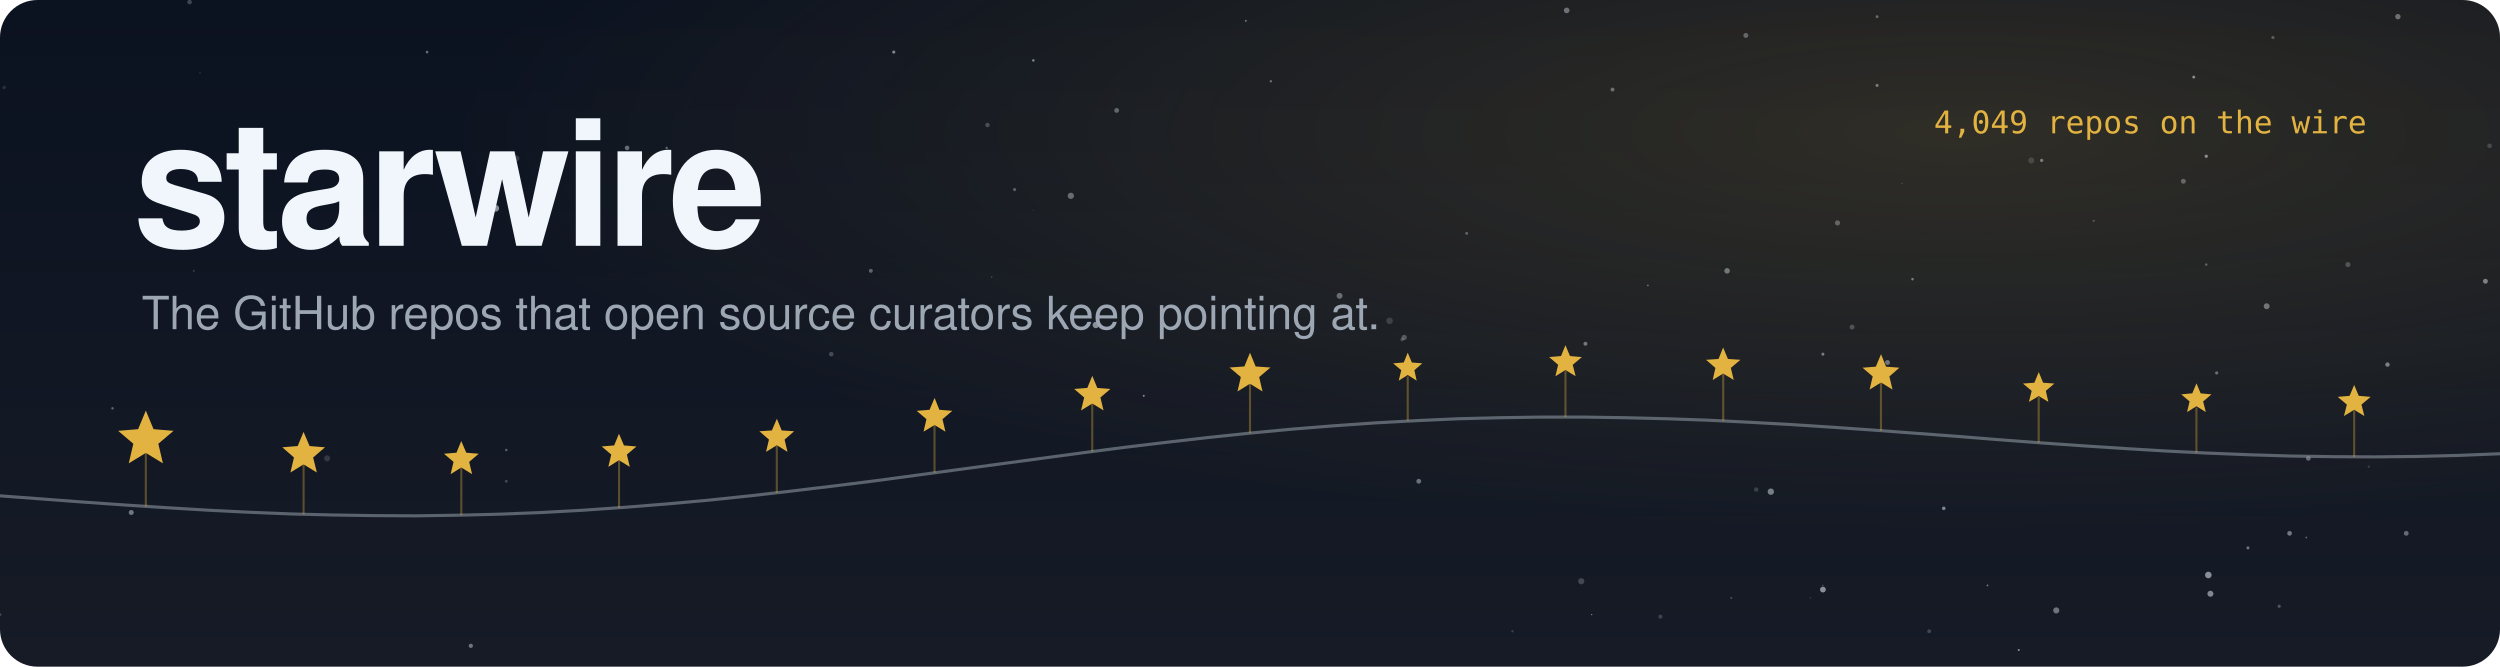
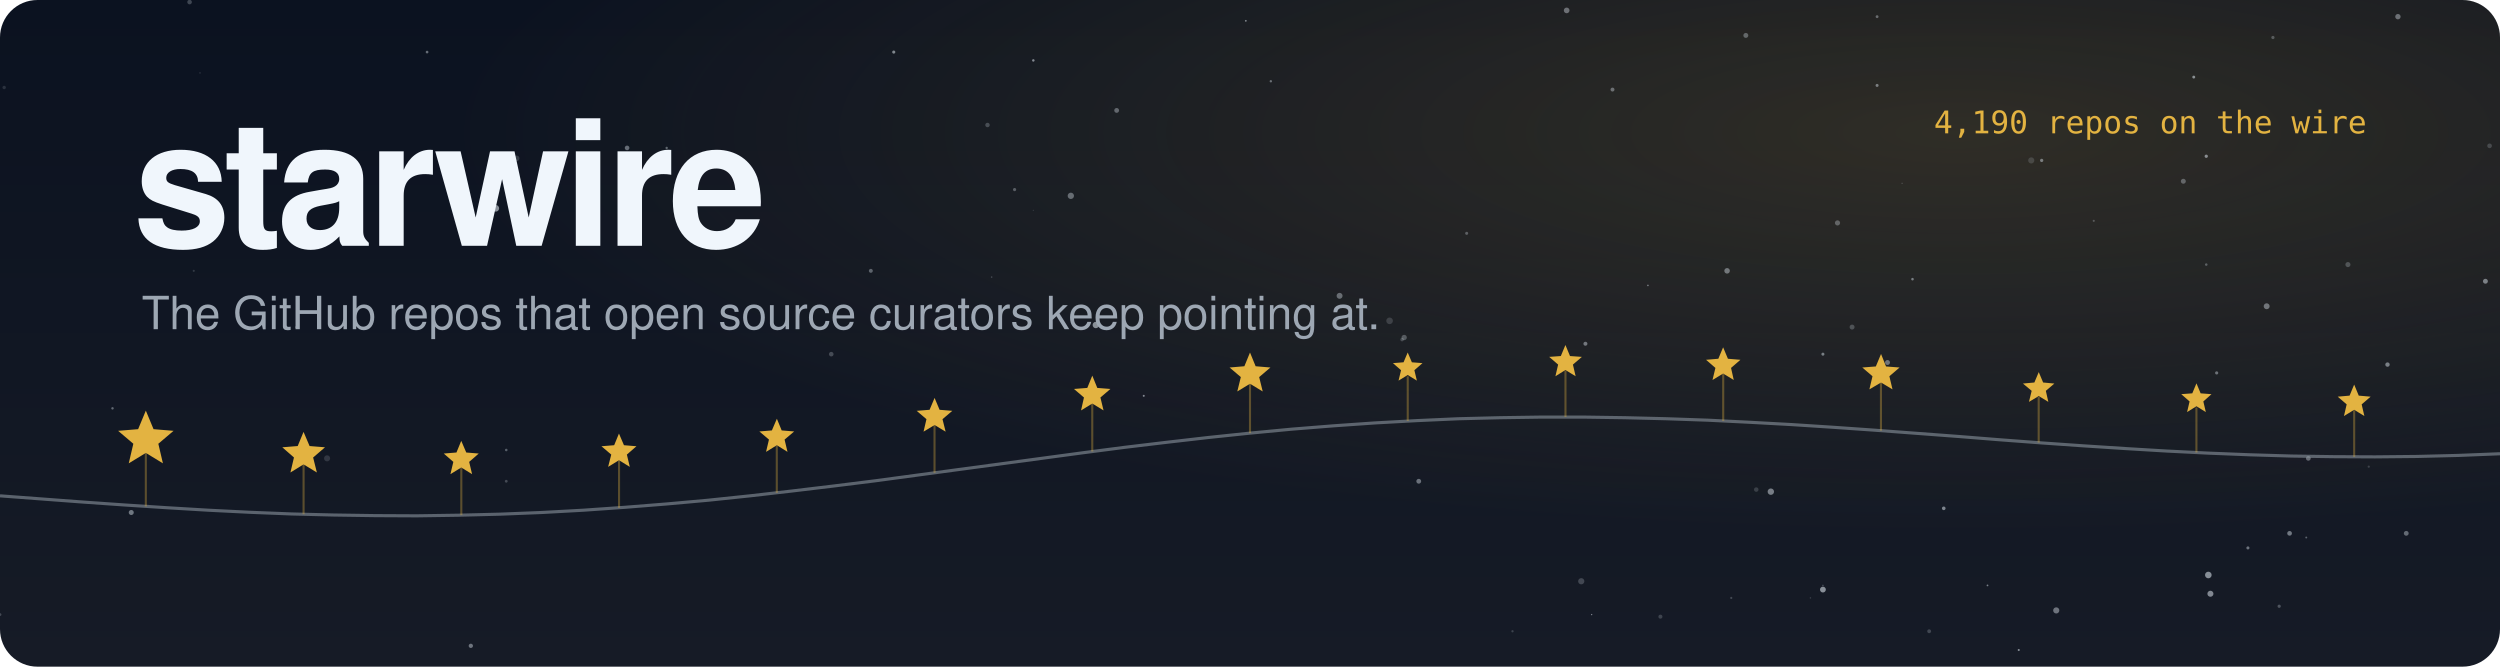
<svg xmlns="http://www.w3.org/2000/svg" viewBox="0 0 1200 320" width="1200" height="320" role="img" aria-label="starwire">
  <defs>
    <linearGradient id="sky" x1="0" y1="0" x2="0" y2="1">
      <stop offset="0" stop-color="#0b1220" />
      <stop offset="1" stop-color="#161b26" />
    </linearGradient>
    <radialGradient id="glow" cx=".78" cy=".2" r=".6">
      <stop offset="0" stop-color="#e3b341" stop-opacity=".16" />
      <stop offset="1" stop-color="#e3b341" stop-opacity="0" />
    </radialGradient>
  </defs>
  <rect width="1200" height="320" rx="18" fill="url(#sky)" />
  <rect width="1200" height="320" rx="18" fill="url(#glow)" />
  <g fill="#c9d1d9">
    <circle cx="0" cy="295" r="0.68" opacity="0.26" />
    <circle cx="875" cy="170" r="0.73" opacity="0.53" />
    <circle cx="906" cy="174" r="1.19" opacity="0.47" />
    <circle cx="980" cy="77" r="0.79" opacity="0.50" />
    <circle cx="838" cy="17" r="1.19" opacity="0.38" />
    <circle cx="1107" cy="258" r="0.46" opacity="0.41" />
    <circle cx="1108" cy="220" r="1.14" opacity="0.44" />
    <circle cx="1094" cy="291" r="0.78" opacity="0.32" />
    <circle cx="1005" cy="106" r="0.50" opacity="0.30" />
    <circle cx="514" cy="94" r="1.52" opacity="0.43" />
    <circle cx="875" cy="281" r="0.38" opacity="0.29" />
    <circle cx="673" cy="163" r="0.85" opacity="0.25" />
    <circle cx="1091" cy="18" r="0.78" opacity="0.32" />
    <circle cx="797" cy="296" r="0.97" opacity="0.23" />
    <circle cx="487" cy="91" r="0.77" opacity="0.36" />
    <circle cx="399" cy="170" r="1.10" opacity="0.27" />
    <circle cx="1088" cy="147" r="1.42" opacity="0.47" />
    <circle cx="761" cy="165" r="0.96" opacity="0.49" />
    <circle cx="1127" cy="127" r="1.22" opacity="0.28" />
    <circle cx="704" cy="112" r="0.73" opacity="0.35" />
    <circle cx="954" cy="281" r="0.44" opacity="0.56" />
    <circle cx="93" cy="130" r="0.50" opacity="0.19" />
    <circle cx="1195" cy="70" r="1.12" opacity="0.22" />
    <circle cx="549" cy="190" r="0.48" opacity="0.61" />
    <circle cx="1061" cy="285" r="1.45" opacity="0.60" />
    <circle cx="913" cy="88" r="0.31" opacity="0.27" />
    <circle cx="91" cy="1" r="1.10" opacity="0.27" />
    <circle cx="889" cy="157" r="1.19" opacity="0.27" />
    <circle cx="1059" cy="75" r="0.79" opacity="0.60" />
    <circle cx="142" cy="157" r="0.30" opacity="0.61" />
    <circle cx="764" cy="295" r="0.33" opacity="0.60" />
    <circle cx="226" cy="310" r="1.03" opacity="0.49" />
    <circle cx="320" cy="71" r="0.57" opacity="0.43" />
    <circle cx="63" cy="246" r="1.21" opacity="0.51" />
    <circle cx="598" cy="10" r="0.44" opacity="0.61" />
    <circle cx="157" cy="220" r="1.46" opacity="0.17" />
    <circle cx="1060" cy="276" r="1.59" opacity="0.63" />
    <circle cx="918" cy="134" r="0.62" opacity="0.51" />
    <circle cx="1059" cy="127" r="0.61" opacity="0.35" />
    <circle cx="1064" cy="179" r="0.76" opacity="0.46" />
    <circle cx="882" cy="107" r="1.24" opacity="0.36" />
    <circle cx="238" cy="100" r="1.58" opacity="0.65" />
    <circle cx="759" cy="279" r="1.49" opacity="0.25" />
    <circle cx="774" cy="43" r="0.95" opacity="0.43" />
    <circle cx="926" cy="303" r="0.93" opacity="0.24" />
    <circle cx="536" cy="53" r="1.16" opacity="0.41" />
    <circle cx="674" cy="162" r="1.28" opacity="0.33" />
    <circle cx="901" cy="8" r="0.69" opacity="0.42" />
    <circle cx="243" cy="231" r="0.68" opacity="0.27" />
    <circle cx="791" cy="137" r="0.40" opacity="0.54" />
    <circle cx="987" cy="293" r="1.48" opacity="0.49" />
    <circle cx="1151" cy="8" r="1.29" opacity="0.45" />
    <circle cx="869" cy="287" r="0.35" opacity="0.22" />
    <circle cx="96" cy="35" r="0.41" opacity="0.15" />
    <circle cx="726" cy="303" r="0.55" opacity="0.22" />
    <circle cx="243" cy="216" r="0.62" opacity="0.38" />
    <circle cx="1193" cy="135" r="1.18" opacity="0.54" />
    <circle cx="476" cy="133" r="0.38" opacity="0.27" />
    <circle cx="969" cy="312" r="0.50" opacity="0.61" />
    <circle cx="610" cy="39" r="0.57" opacity="0.45" />
    <circle cx="205" cy="25" r="0.65" opacity="0.47" />
    <circle cx="667" cy="154" r="1.59" opacity="0.19" />
    <circle cx="496" cy="101" r="0.31" opacity="0.15" />
    <circle cx="496" cy="29" r="0.60" opacity="0.61" />
    <circle cx="933" cy="244" r="0.87" opacity="0.58" />
    <circle cx="1155" cy="256" r="1.16" opacity="0.44" />
    <circle cx="418" cy="130" r="0.95" opacity="0.40" />
    <circle cx="681" cy="231" r="1.16" opacity="0.47" />
    <circle cx="875" cy="283" r="1.40" opacity="0.64" />
    <circle cx="526" cy="156" r="1.54" opacity="0.64" />
    <circle cx="429" cy="25" r="0.75" opacity="0.59" />
    <circle cx="850" cy="236" r="1.54" opacity="0.54" />
    <circle cx="248" cy="76" r="1.34" opacity="0.20" />
    <circle cx="1099" cy="256" r="1.13" opacity="0.51" />
    <circle cx="643" cy="142" r="1.43" opacity="0.43" />
    <circle cx="1048" cy="87" r="1.19" opacity="0.37" />
    <circle cx="474" cy="60" r="1.07" opacity="0.27" />
    <circle cx="1079" cy="263" r="0.74" opacity="0.49" />
    <circle cx="1053" cy="37" r="0.70" opacity="0.61" />
    <circle cx="2" cy="42" r="0.82" opacity="0.16" />
    <circle cx="831" cy="287" r="0.52" opacity="0.26" />
    <circle cx="1137" cy="224" r="0.53" opacity="0.21" />
    <circle cx="752" cy="5" r="1.36" opacity="0.45" />
    <circle cx="901" cy="41" r="0.73" opacity="0.51" />
    <circle cx="1146" cy="175" r="1.06" opacity="0.54" />
    <circle cx="843" cy="235" r="1.08" opacity="0.20" />
    <circle cx="54" cy="196" r="0.59" opacity="0.44" />
    <circle cx="301" cy="71" r="1.11" opacity="0.46" />
    <circle cx="975" cy="77" r="1.48" opacity="0.18" />
    <circle cx="829" cy="130" r="1.33" opacity="0.48" />
  </g>
  <polyline points="0,238.0 20,239.5 40,241.0 60,242.4 80,243.7 100,244.9 120,245.9 140,246.7 160,247.2 180,247.5 200,247.6 220,247.3 240,246.8 260,246.0 280,244.9 300,243.5 320,241.9 340,240.1 360,238.0 380,235.7 400,233.3 420,230.8 440,228.1 460,225.4 480,222.7 500,220.0 520,217.3 540,214.7 560,212.3 580,210.0 600,207.9 620,206.0 640,204.4 660,203.0 680,201.9 700,201.0 720,200.5 740,200.2 760,200.2 780,200.5 800,201.0 820,201.7 840,202.7 860,203.8 880,205.1 900,206.5 920,208.0 940,209.5 960,211.1 980,212.6 1000,214.0 1020,215.3 1040,216.5 1060,217.5 1080,218.3 1100,218.9 1120,219.2 1140,219.3 1160,219.1 1180,218.6 1200,217.8" fill="none" stroke="#8b949e" stroke-width="1.5" stroke-opacity=".6" />
  <g fill="#e3b341">
    <line x1="70" y1="243.099" x2="70" y2="215.099" stroke="#e3b341" stroke-opacity=".35" />
    <polygon points="70.0,197.1 73.7,206.0 83.3,206.8 76.0,213.0 78.2,222.4 70.0,217.4 61.8,222.4 64.0,213.0 56.7,206.8 66.3,206.0" />
-     <line x1="145.714" y1="246.84" x2="145.714" y2="222.054" stroke="#e3b341" stroke-opacity=".35" />
+     <line x1="145.714" y1="246.84" x2="145.714" y2="222.06" stroke="#e3b341" stroke-opacity=".35" />
    <polygon points="145.7,207.3 148.6,214.1 156.0,214.7 150.3,219.6 152.1,226.8 145.7,222.9 139.4,226.8 141.1,219.6 135.5,214.7 142.9,214.1" />
-     <line x1="221.429" y1="247.286" x2="221.429" y2="224.488" stroke="#e3b341" stroke-opacity=".35" />
-     <polygon points="221.4,211.7 223.8,217.3 229.8,217.8 225.2,221.7 226.6,227.6 221.4,224.4 216.3,227.6 217.7,221.7 213.1,217.8 219.1,217.3" />
-     <line x1="297.143" y1="243.759" x2="297.143" y2="220.977" stroke="#e3b341" stroke-opacity=".35" />
-     <polygon points="297.1,208.2 299.5,213.8 305.5,214.3 300.9,218.2 302.3,224.1 297.1,220.9 292.0,224.1 293.4,218.2 288.8,214.3 294.8,213.8" />
-     <line x1="372.857" y1="236.572" x2="372.857" y2="213.766" stroke="#e3b341" stroke-opacity=".35" />
-     <polygon points="372.9,201.0 375.2,206.6 381.2,207.0 376.6,211.0 378.0,216.9 372.9,213.7 367.7,216.9 369.1,211.0 364.5,207.0 370.5,206.6" />
-     <line x1="448.571" y1="226.952" x2="448.571" y2="203.974" stroke="#e3b341" stroke-opacity=".35" />
-     <polygon points="448.6,191.0 450.9,196.7 457.1,197.2 452.4,201.2 453.8,207.2 448.6,204.0 443.3,207.2 444.7,201.2 440.0,197.2 446.2,196.7" />
-     <line x1="524.286" y1="216.73" x2="524.286" y2="193.558" stroke="#e3b341" stroke-opacity=".35" />
-     <polygon points="524.3,180.4 526.7,186.2 533.0,186.7 528.2,190.8 529.7,197.0 524.3,193.7 518.9,197.0 520.4,190.8 515.6,186.7 521.9,186.2" />
-     <line x1="600" y1="207.891" x2="600" y2="183.6" stroke="#e3b341" stroke-opacity=".35" />
-     <polygon points="600.0,169.3 602.7,175.9 609.8,176.4 604.4,181.0 606.0,187.9 600.0,184.2 594.0,187.9 595.6,181.0 590.2,176.4 597.3,175.9" />
-     <line x1="675.714" y1="202.072" x2="675.714" y2="180.706" stroke="#e3b341" stroke-opacity=".35" />
-     <polygon points="675.7,169.3 677.7,174.0 682.7,174.4 678.9,177.7 680.0,182.7 675.7,180.0 671.4,182.7 672.6,177.7 668.7,174.4 673.8,174.0" />
-     <line x1="751.429" y1="200.158" x2="751.429" y2="177.932" stroke="#e3b341" stroke-opacity=".35" />
-     <polygon points="751.4,165.7 753.6,170.9 759.3,171.4 754.9,175.1 756.3,180.6 751.4,177.6 746.6,180.6 747.9,175.1 743.6,171.4 749.3,170.9" />
-     <line x1="827.143" y1="202.06" x2="827.143" y2="179.41" stroke="#e3b341" stroke-opacity=".35" />
-     <polygon points="827.1,166.8 829.4,172.3 835.4,172.7 830.8,176.6 832.2,182.4 827.1,179.3 822.1,182.4 823.4,176.6 818.9,172.7 824.9,172.3" />
-     <line x1="902.857" y1="206.737" x2="902.857" y2="183.387" stroke="#e3b341" stroke-opacity=".35" />
-     <polygon points="902.9,170.0 905.3,176.0 911.7,176.5 906.9,180.7 908.4,187.0 902.9,183.6 897.4,187.0 898.9,180.7 894.0,176.5 900.4,176.0" />
-     <line x1="978.571" y1="212.456" x2="978.571" y2="190.537" stroke="#e3b341" stroke-opacity=".35" />
-     <polygon points="978.6,178.6 980.7,183.7 986.1,184.1 982.0,187.6 983.2,192.9 978.6,190.1 973.9,192.9 975.2,187.6 971.0,184.1 976.5,183.7" />
-     <line x1="1054.286" y1="217.224" x2="1054.286" y2="195.613" stroke="#e3b341" stroke-opacity=".35" />
-     <polygon points="1054.3,184.0 1056.3,188.8 1061.5,189.3 1057.5,192.7 1058.8,197.8 1054.3,195.0 1049.8,197.8 1051.0,192.7 1047.0,189.3 1052.3,188.8" />
-     <line x1="1130" y1="219.285" x2="1130" y2="197.021" stroke="#e3b341" stroke-opacity=".35" />
-     <polygon points="1130.0,184.8 1132.2,190.0 1137.9,190.5 1133.5,194.2 1134.9,199.7 1130.0,196.7 1125.1,199.7 1126.5,194.2 1122.1,190.5 1127.8,190.0" />
+     <line x1="221.429" y1="247.286" x2="221.429" y2="224.456" stroke="#e3b341" stroke-opacity=".35" />
+     <polygon points="221.4,211.6 223.8,217.2 229.8,217.7 225.2,221.7 226.6,227.6 221.4,224.4 216.2,227.6 217.6,221.7 213.0,217.7 219.1,217.2" />
+     <line x1="297.143" y1="243.759" x2="297.143" y2="220.922" stroke="#e3b341" stroke-opacity=".35" />
+     <polygon points="297.1,208.1 299.5,213.7 305.5,214.2 300.9,218.2 302.3,224.1 297.1,220.9 291.9,224.1 293.4,218.2 288.7,214.2 294.8,213.7" />
+     <line x1="372.857" y1="236.572" x2="372.857" y2="213.789" stroke="#e3b341" stroke-opacity=".35" />
+     <polygon points="372.9,201.0 375.2,206.6 381.2,207.1 376.6,211.0 378.0,216.9 372.9,213.7 367.7,216.9 369.1,211.0 364.5,207.1 370.5,206.6" />
+     <line x1="448.571" y1="226.952" x2="448.571" y2="203.956" stroke="#e3b341" stroke-opacity=".35" />
+     <polygon points="448.6,191.0 451.0,196.7 457.1,197.2 452.4,201.2 453.9,207.2 448.6,204.0 443.3,207.2 444.7,201.2 440.0,197.2 446.2,196.7" />
+     <line x1="524.286" y1="216.73" x2="524.286" y2="193.526" stroke="#e3b341" stroke-opacity=".35" />
+     <polygon points="524.3,180.3 526.7,186.2 533.0,186.7 528.2,190.8 529.7,197.0 524.3,193.7 518.9,197.0 520.3,190.8 515.5,186.7 521.9,186.2" />
+     <line x1="600" y1="207.891" x2="600" y2="183.553" stroke="#e3b341" stroke-opacity=".35" />
+     <polygon points="600.0,169.2 602.7,175.8 609.8,176.4 604.4,181.0 606.1,187.9 600.0,184.2 593.9,187.9 595.6,181.0 590.2,176.4 597.3,175.8" />
+     <line x1="675.714" y1="202.072" x2="675.714" y2="180.641" stroke="#e3b341" stroke-opacity=".35" />
+     <polygon points="675.7,169.2 677.7,173.9 682.8,174.3 678.9,177.7 680.1,182.7 675.7,180.0 671.3,182.7 672.5,177.7 668.6,174.3 673.7,173.9" />
+     <line x1="751.429" y1="200.158" x2="751.429" y2="177.878" stroke="#e3b341" stroke-opacity=".35" />
+     <polygon points="751.4,165.6 753.6,170.9 759.3,171.3 755.0,175.0 756.3,180.6 751.4,177.6 746.6,180.6 747.9,175.0 743.6,171.3 749.2,170.9" />
+     <line x1="827.143" y1="202.06" x2="827.143" y2="179.381" stroke="#e3b341" stroke-opacity=".35" />
+     <polygon points="827.1,166.7 829.4,172.2 835.4,172.7 830.9,176.6 832.2,182.4 827.1,179.3 822.0,182.4 823.4,176.6 818.9,172.7 824.8,172.2" />
+     <line x1="902.857" y1="206.737" x2="902.857" y2="183.333" stroke="#e3b341" stroke-opacity=".35" />
+     <polygon points="902.9,169.9 905.3,175.9 911.8,176.4 906.9,180.6 908.4,186.9 902.9,183.6 897.3,186.9 898.8,180.6 893.9,176.4 900.4,175.9" />
+     <line x1="978.571" y1="212.456" x2="978.571" y2="190.528" stroke="#e3b341" stroke-opacity=".35" />
+     <polygon points="978.6,178.6 980.7,183.6 986.1,184.1 982.0,187.6 983.2,192.9 978.6,190.1 973.9,192.9 975.2,187.6 971.0,184.1 976.5,183.6" />
+     <line x1="1054.286" y1="217.224" x2="1054.286" y2="195.593" stroke="#e3b341" stroke-opacity=".35" />
+     <polygon points="1054.3,184.0 1056.3,188.8 1061.5,189.2 1057.6,192.7 1058.8,197.8 1054.3,195.0 1049.8,197.8 1051.0,192.7 1047.0,189.2 1052.3,188.8" />
+     <line x1="1130" y1="219.285" x2="1130" y2="196.951" stroke="#e3b341" stroke-opacity=".35" />
+     <polygon points="1130.0,184.6 1132.2,189.9 1137.9,190.4 1133.6,194.1 1134.9,199.7 1130.0,196.7 1125.1,199.7 1126.4,194.1 1122.1,190.4 1127.8,189.9" />
  </g>
  <text x="64" y="118" font-family="-apple-system,'Segoe UI',Helvetica,Arial,sans-serif" font-size="84" font-weight="800" letter-spacing="-3" fill="#f0f6fc">starwire</text>
  <text x="68" y="158" font-family="-apple-system,'Segoe UI',Helvetica,Arial,sans-serif" font-size="22" fill="#9da7b3">The GitHub repos that open source curators keep pointing at.</text>
-   <text x="1136" y="64" text-anchor="end" font-family="ui-monospace,SFMono-Regular,Menlo,monospace" font-size="15" fill="#e3b341">4,049 repos on the wire</text>
+   <text x="1136" y="64" text-anchor="end" font-family="ui-monospace,SFMono-Regular,Menlo,monospace" font-size="15" fill="#e3b341">4,190 repos on the wire</text>
</svg>
